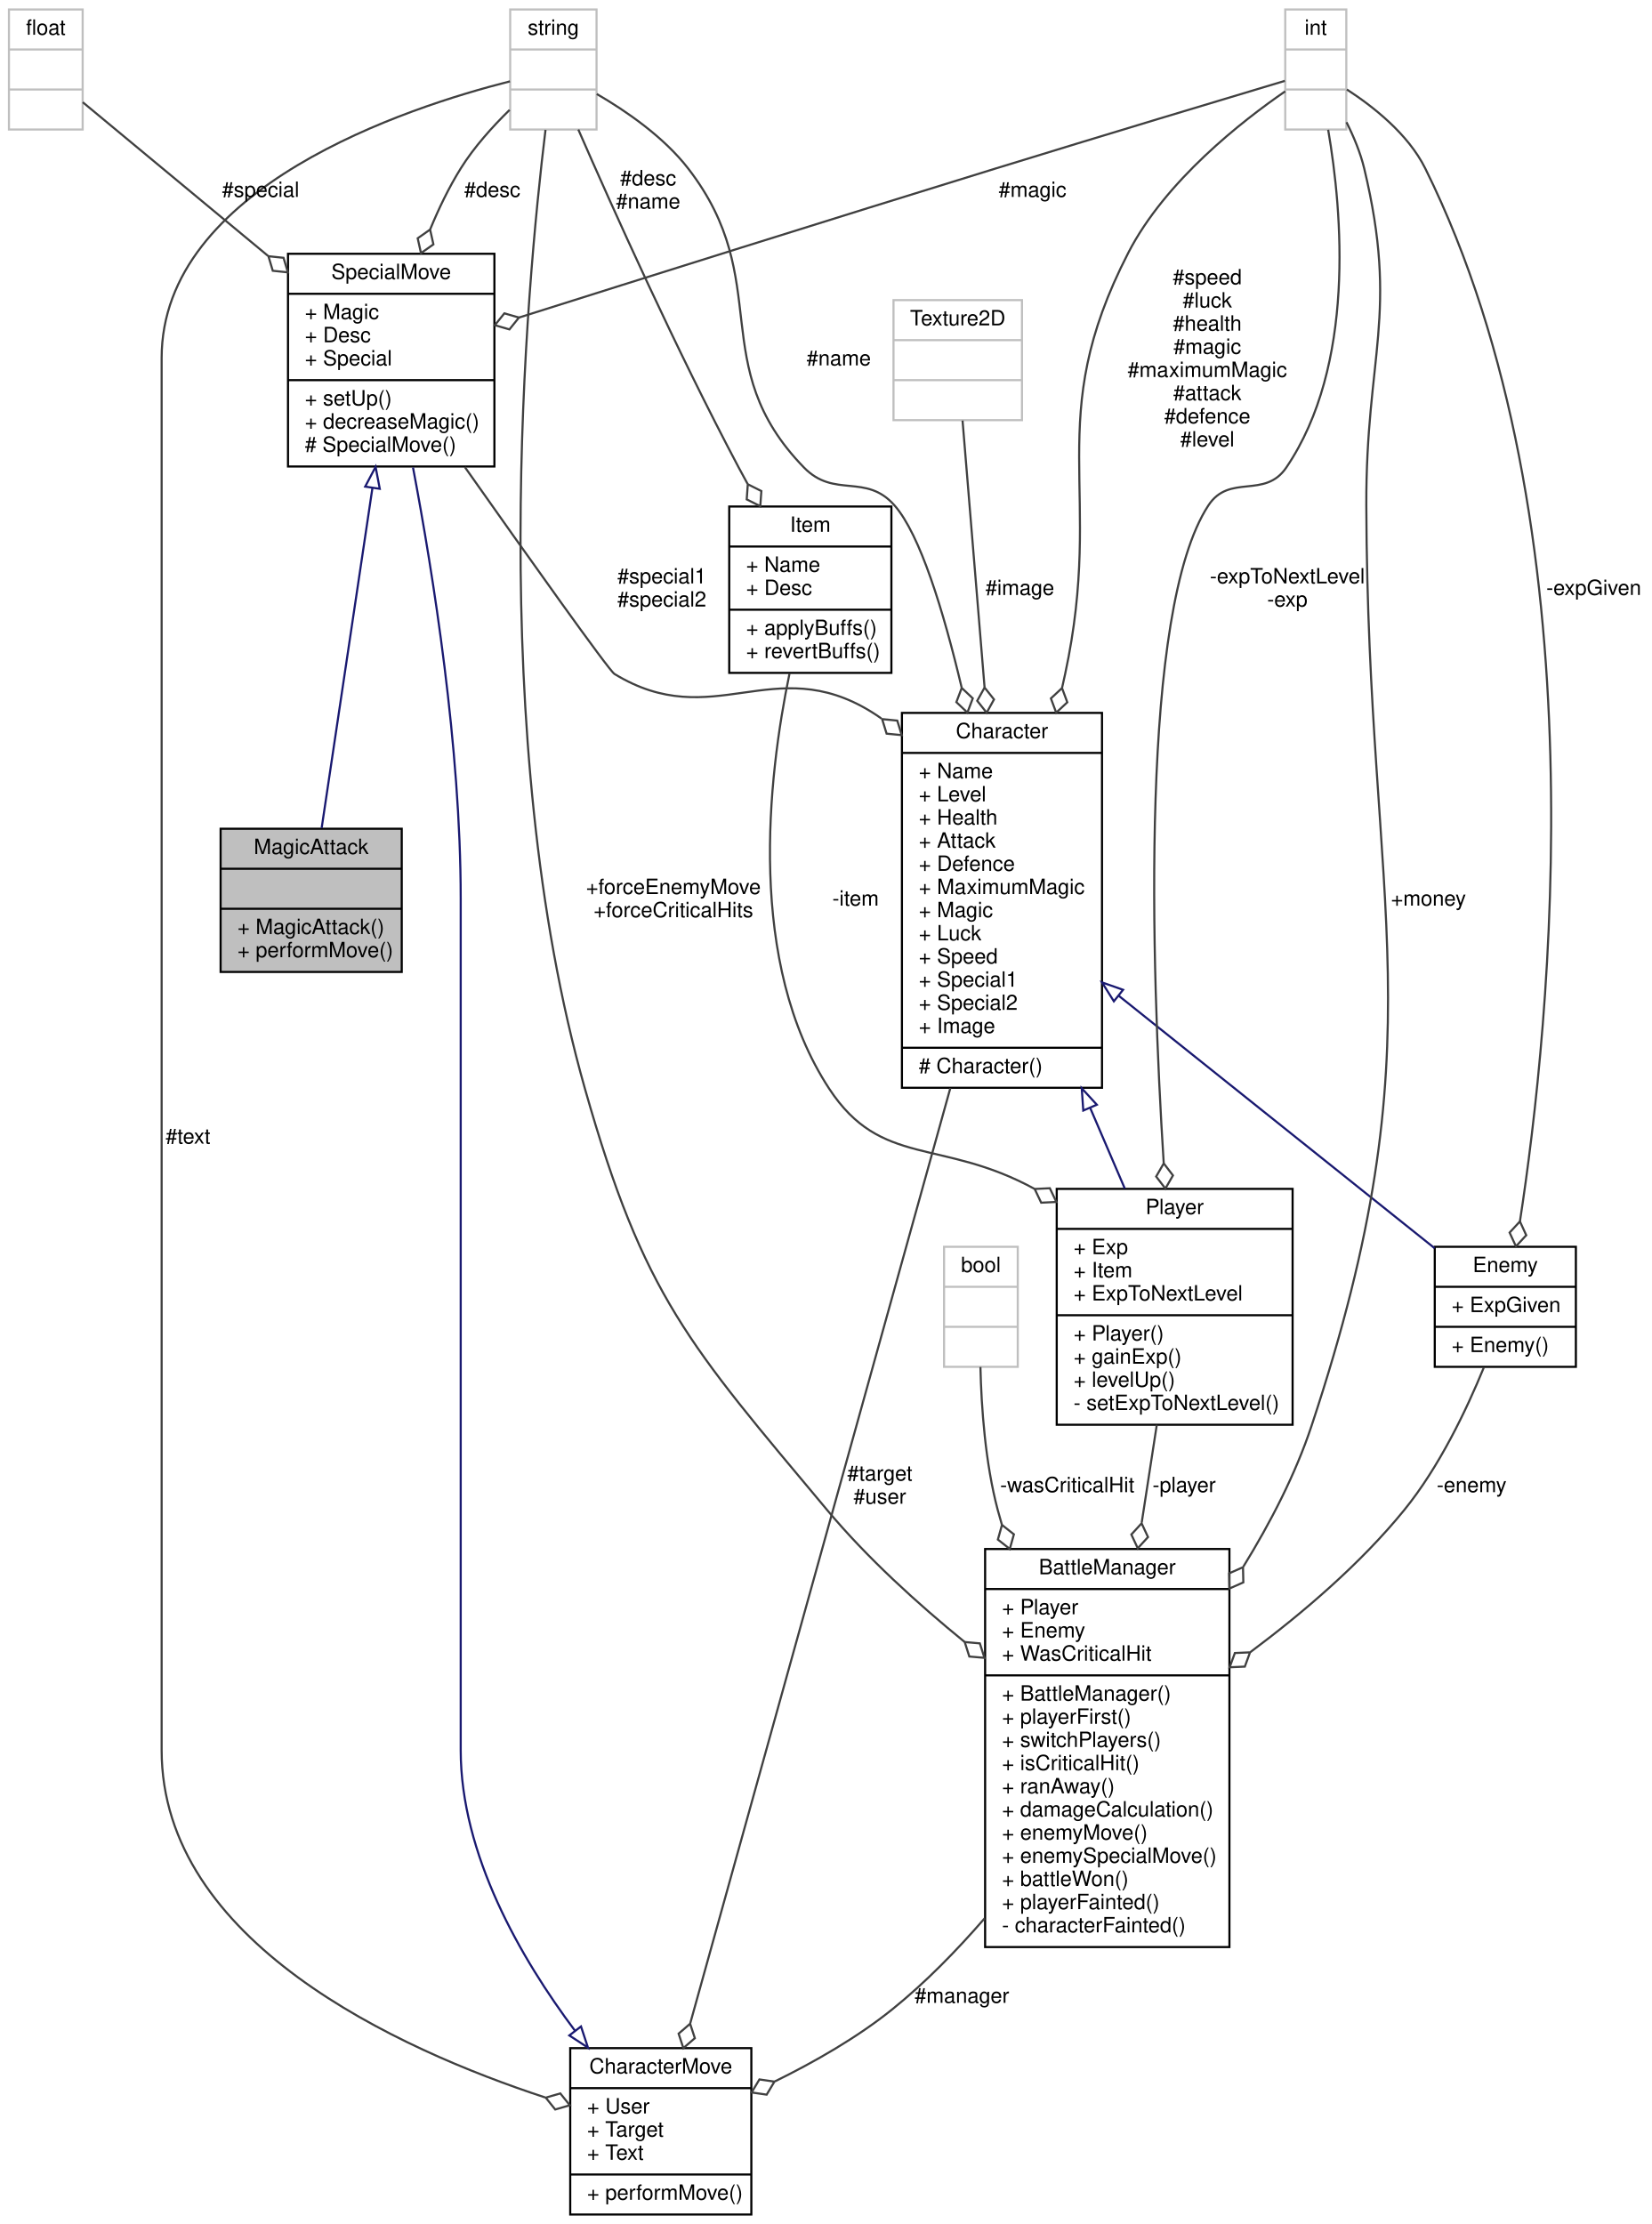
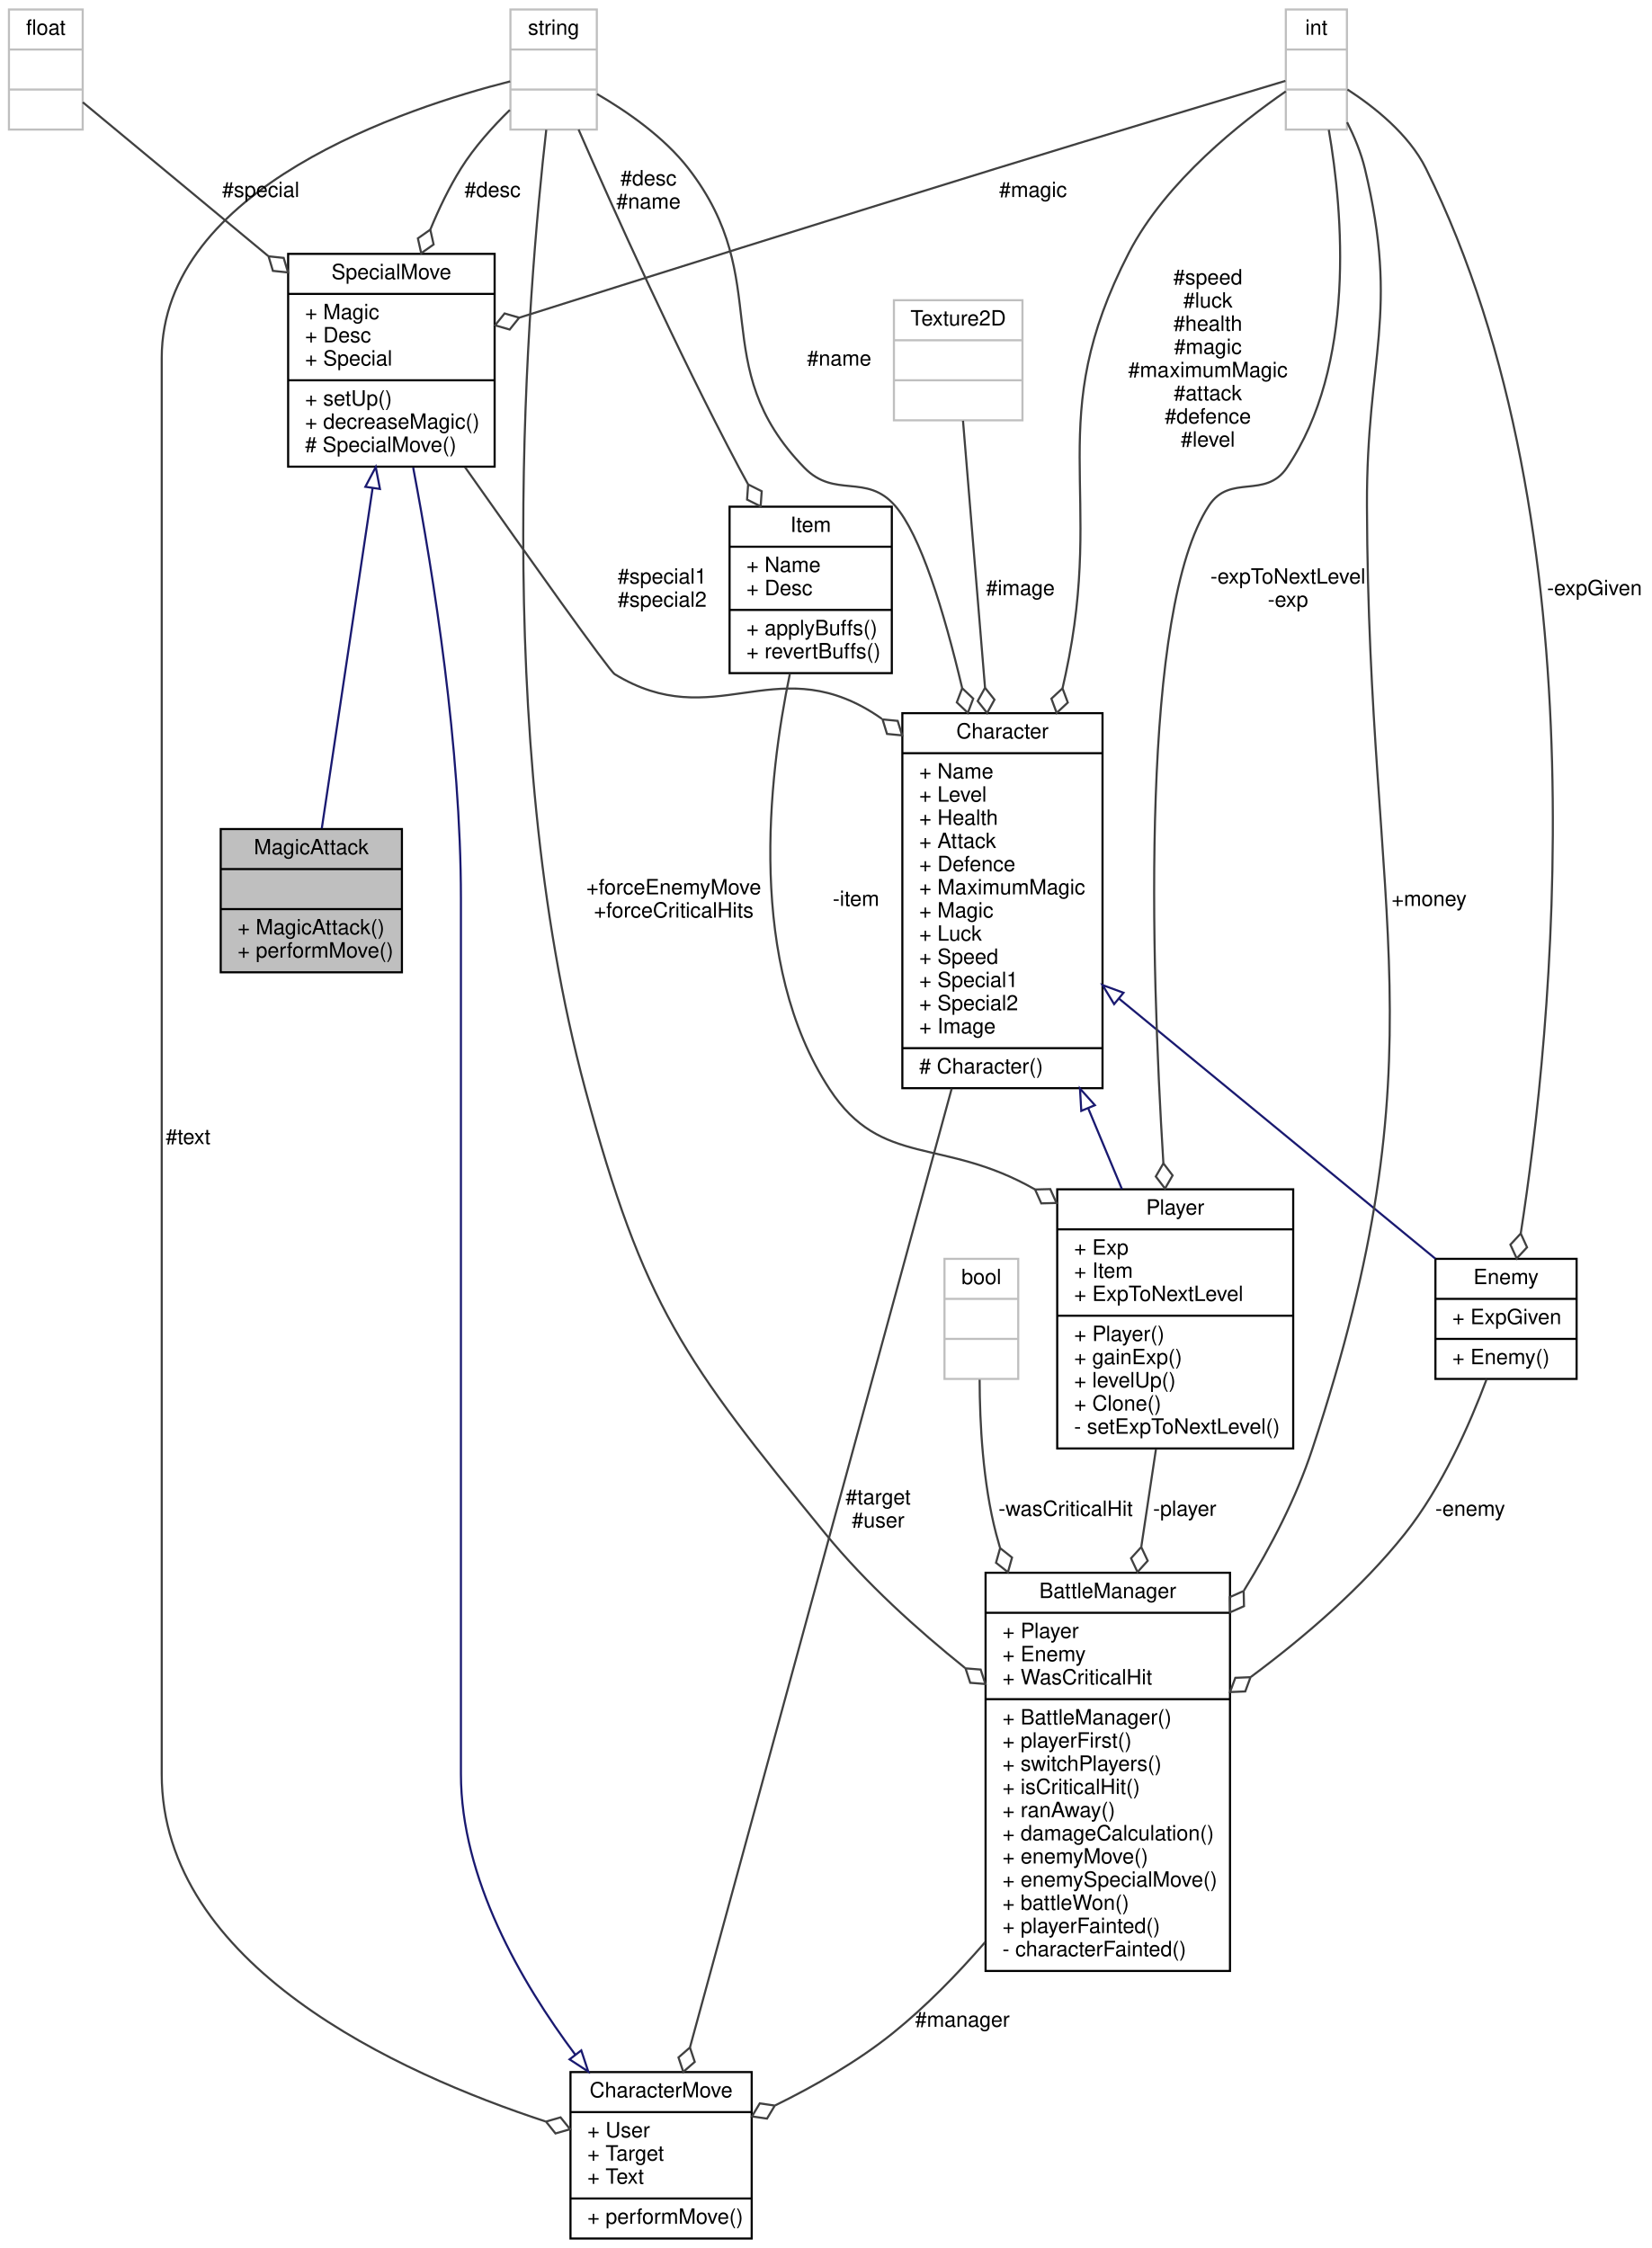
- <svg xmlns="http://www.w3.org/2000/svg" xmlns:xlink="http://www.w3.org/1999/xlink" width="784pt" height="1056pt" viewBox="0.00 0.00 783.50 1056.00">
-   <g id="graph0" class="graph" transform="scale(1 1) rotate(0) translate(4 1052)">
+ <svg xmlns="http://www.w3.org/2000/svg" xmlns:xlink="http://www.w3.org/1999/xlink" width="784pt" height="1067pt" viewBox="0.00 0.00 783.50 1067.00">
+   <g id="graph0" class="graph" transform="scale(1 1) rotate(0) translate(4 1063)">
    <g id="node1" class="node">
-       <polygon fill="#bfbfbf" stroke="black" points="100.5,-590.5 100.5,-658.5 186.5,-658.5 186.5,-590.5 100.5,-590.5" />
-       <text text-anchor="middle" x="143.5" y="-646.5" font-family="Helvetica,sans-Serif" font-size="10.00">MagicAttack</text>
-       <polyline fill="none" stroke="black" points="100.5,-639.5 186.5,-639.5 " />
-       <text text-anchor="middle" x="143.5" y="-627.5" font-family="Helvetica,sans-Serif" font-size="10.00"> </text>
-       <polyline fill="none" stroke="black" points="100.5,-620.5 186.5,-620.5 " />
-       <text text-anchor="start" x="108.5" y="-608.5" font-family="Helvetica,sans-Serif" font-size="10.00">+ MagicAttack()</text>
-       <text text-anchor="start" x="108.5" y="-597.5" font-family="Helvetica,sans-Serif" font-size="10.00">+ performMove()</text>
+       <polygon fill="#bfbfbf" stroke="black" points="100.5,-601.5 100.5,-669.5 186.5,-669.5 186.5,-601.5 100.5,-601.5" />
+       <text text-anchor="middle" x="143.5" y="-657.5" font-family="Helvetica,sans-Serif" font-size="10.00">MagicAttack</text>
+       <polyline fill="none" stroke="black" points="100.5,-650.5 186.5,-650.5 " />
+       <text text-anchor="middle" x="143.5" y="-638.5" font-family="Helvetica,sans-Serif" font-size="10.00"> </text>
+       <polyline fill="none" stroke="black" points="100.5,-631.5 186.5,-631.5 " />
+       <text text-anchor="start" x="108.5" y="-619.5" font-family="Helvetica,sans-Serif" font-size="10.00">+ MagicAttack()</text>
+       <text text-anchor="start" x="108.5" y="-608.5" font-family="Helvetica,sans-Serif" font-size="10.00">+ performMove()</text>
    </g>
    <g id="node2" class="node">
      <g id="a_node2">
        <a xlink:href="class_special_move.html" target="_top" xlink:title="Special move abstract base class that expands upon CharacterMove, adding magic properties ...">
-           <polygon fill="none" stroke="black" points="132.5,-830.5 132.5,-931.5 230.5,-931.5 230.5,-830.5 132.5,-830.5" />
-           <text text-anchor="middle" x="181.5" y="-919.5" font-family="Helvetica,sans-Serif" font-size="10.00">SpecialMove</text>
-           <polyline fill="none" stroke="black" points="132.5,-912.5 230.5,-912.5 " />
-           <text text-anchor="start" x="140.5" y="-900.5" font-family="Helvetica,sans-Serif" font-size="10.00">+ Magic</text>
-           <text text-anchor="start" x="140.5" y="-889.5" font-family="Helvetica,sans-Serif" font-size="10.00">+ Desc</text>
-           <text text-anchor="start" x="140.5" y="-878.5" font-family="Helvetica,sans-Serif" font-size="10.00">+ Special</text>
-           <polyline fill="none" stroke="black" points="132.5,-871.5 230.5,-871.5 " />
-           <text text-anchor="start" x="140.5" y="-859.5" font-family="Helvetica,sans-Serif" font-size="10.00">+ setUp()</text>
-           <text text-anchor="start" x="140.5" y="-848.5" font-family="Helvetica,sans-Serif" font-size="10.00">+ decreaseMagic()</text>
-           <text text-anchor="start" x="140.5" y="-837.5" font-family="Helvetica,sans-Serif" font-size="10.00"># SpecialMove()</text>
+           <polygon fill="none" stroke="black" points="132.5,-841.5 132.5,-942.5 230.5,-942.5 230.5,-841.5 132.5,-841.5" />
+           <text text-anchor="middle" x="181.5" y="-930.5" font-family="Helvetica,sans-Serif" font-size="10.00">SpecialMove</text>
+           <polyline fill="none" stroke="black" points="132.5,-923.5 230.5,-923.5 " />
+           <text text-anchor="start" x="140.5" y="-911.5" font-family="Helvetica,sans-Serif" font-size="10.00">+ Magic</text>
+           <text text-anchor="start" x="140.5" y="-900.5" font-family="Helvetica,sans-Serif" font-size="10.00">+ Desc</text>
+           <text text-anchor="start" x="140.5" y="-889.5" font-family="Helvetica,sans-Serif" font-size="10.00">+ Special</text>
+           <polyline fill="none" stroke="black" points="132.5,-882.5 230.5,-882.5 " />
+           <text text-anchor="start" x="140.5" y="-870.5" font-family="Helvetica,sans-Serif" font-size="10.00">+ setUp()</text>
+           <text text-anchor="start" x="140.5" y="-859.5" font-family="Helvetica,sans-Serif" font-size="10.00">+ decreaseMagic()</text>
+           <text text-anchor="start" x="140.5" y="-848.5" font-family="Helvetica,sans-Serif" font-size="10.00"># SpecialMove()</text>
        </a>
      </g>
    </g>
    <g id="edge1" class="edge">
-       <path fill="none" stroke="midnightblue" d="M172.574,-820.222C165.06,-769.893 154.587,-699.752 148.477,-658.835" />
-       <polygon fill="none" stroke="midnightblue" points="169.145,-820.952 174.083,-830.326 176.068,-819.918 169.145,-820.952" />
+       <path fill="none" stroke="midnightblue" d="M172.574,-831.222C165.06,-780.893 154.587,-710.752 148.477,-669.835" />
+       <polygon fill="none" stroke="midnightblue" points="169.145,-831.952 174.083,-841.326 176.068,-830.918 169.145,-831.952" />
    </g>
    <g id="node5" class="node">
      <g id="a_node5">
        <a xlink:href="class_character.html" target="_top" xlink:title="Base abstract class for Enemy and Player to inherit from. Defines all shared variables, their constructor and their setters and getters ">
-           <polygon fill="none" stroke="black" points="424,-535.5 424,-713.5 519,-713.5 519,-535.5 424,-535.5" />
-           <text text-anchor="middle" x="471.5" y="-701.5" font-family="Helvetica,sans-Serif" font-size="10.00">Character</text>
-           <polyline fill="none" stroke="black" points="424,-694.5 519,-694.5 " />
-           <text text-anchor="start" x="432" y="-682.5" font-family="Helvetica,sans-Serif" font-size="10.00">+ Name</text>
-           <text text-anchor="start" x="432" y="-671.5" font-family="Helvetica,sans-Serif" font-size="10.00">+ Level</text>
-           <text text-anchor="start" x="432" y="-660.5" font-family="Helvetica,sans-Serif" font-size="10.00">+ Health</text>
-           <text text-anchor="start" x="432" y="-649.5" font-family="Helvetica,sans-Serif" font-size="10.00">+ Attack</text>
-           <text text-anchor="start" x="432" y="-638.5" font-family="Helvetica,sans-Serif" font-size="10.00">+ Defence</text>
-           <text text-anchor="start" x="432" y="-627.5" font-family="Helvetica,sans-Serif" font-size="10.00">+ MaximumMagic</text>
-           <text text-anchor="start" x="432" y="-616.5" font-family="Helvetica,sans-Serif" font-size="10.00">+ Magic</text>
-           <text text-anchor="start" x="432" y="-605.5" font-family="Helvetica,sans-Serif" font-size="10.00">+ Luck</text>
-           <text text-anchor="start" x="432" y="-594.5" font-family="Helvetica,sans-Serif" font-size="10.00">+ Speed</text>
-           <text text-anchor="start" x="432" y="-583.5" font-family="Helvetica,sans-Serif" font-size="10.00">+ Special1</text>
-           <text text-anchor="start" x="432" y="-572.5" font-family="Helvetica,sans-Serif" font-size="10.00">+ Special2</text>
-           <text text-anchor="start" x="432" y="-561.5" font-family="Helvetica,sans-Serif" font-size="10.00">+ Image</text>
-           <polyline fill="none" stroke="black" points="424,-554.5 519,-554.5 " />
-           <text text-anchor="start" x="432" y="-542.5" font-family="Helvetica,sans-Serif" font-size="10.00"># Character()</text>
+           <polygon fill="none" stroke="black" points="424,-546.5 424,-724.5 519,-724.5 519,-546.5 424,-546.5" />
+           <text text-anchor="middle" x="471.5" y="-712.5" font-family="Helvetica,sans-Serif" font-size="10.00">Character</text>
+           <polyline fill="none" stroke="black" points="424,-705.5 519,-705.5 " />
+           <text text-anchor="start" x="432" y="-693.5" font-family="Helvetica,sans-Serif" font-size="10.00">+ Name</text>
+           <text text-anchor="start" x="432" y="-682.5" font-family="Helvetica,sans-Serif" font-size="10.00">+ Level</text>
+           <text text-anchor="start" x="432" y="-671.5" font-family="Helvetica,sans-Serif" font-size="10.00">+ Health</text>
+           <text text-anchor="start" x="432" y="-660.5" font-family="Helvetica,sans-Serif" font-size="10.00">+ Attack</text>
+           <text text-anchor="start" x="432" y="-649.5" font-family="Helvetica,sans-Serif" font-size="10.00">+ Defence</text>
+           <text text-anchor="start" x="432" y="-638.5" font-family="Helvetica,sans-Serif" font-size="10.00">+ MaximumMagic</text>
+           <text text-anchor="start" x="432" y="-627.5" font-family="Helvetica,sans-Serif" font-size="10.00">+ Magic</text>
+           <text text-anchor="start" x="432" y="-616.5" font-family="Helvetica,sans-Serif" font-size="10.00">+ Luck</text>
+           <text text-anchor="start" x="432" y="-605.5" font-family="Helvetica,sans-Serif" font-size="10.00">+ Speed</text>
+           <text text-anchor="start" x="432" y="-594.5" font-family="Helvetica,sans-Serif" font-size="10.00">+ Special1</text>
+           <text text-anchor="start" x="432" y="-583.5" font-family="Helvetica,sans-Serif" font-size="10.00">+ Special2</text>
+           <text text-anchor="start" x="432" y="-572.5" font-family="Helvetica,sans-Serif" font-size="10.00">+ Image</text>
+           <polyline fill="none" stroke="black" points="424,-565.5 519,-565.5 " />
+           <text text-anchor="start" x="432" y="-553.5" font-family="Helvetica,sans-Serif" font-size="10.00"># Character()</text>
        </a>
      </g>
    </g>
    <g id="edge7" class="edge">
-       <path fill="none" stroke="#404040" d="M216.47,-830.22C246.331,-787.862 284.878,-733.6 287.5,-732 334.287,-703.451 362.862,-742.792 409.5,-714 411.096,-713.015 412.662,-711.971 414.198,-710.875" />
-       <polygon fill="none" stroke="#404040" points="414.603,-710.545 416.719,-703.652 423.897,-702.954 421.78,-709.847 414.603,-710.545" />
-       <text text-anchor="middle" x="310" y="-775" font-family="Helvetica,sans-Serif" font-size="10.00"> #special1</text>
-       <text text-anchor="middle" x="310" y="-764" font-family="Helvetica,sans-Serif" font-size="10.00">#special2</text>
+       <path fill="none" stroke="#404040" d="M216.47,-841.22C246.331,-798.862 284.878,-744.6 287.5,-743 334.287,-714.451 362.862,-753.792 409.5,-725 411.096,-724.015 412.662,-722.971 414.198,-721.875" />
+       <polygon fill="none" stroke="#404040" points="414.603,-721.545 416.719,-714.652 423.897,-713.954 421.78,-720.847 414.603,-721.545" />
+       <text text-anchor="middle" x="310" y="-786" font-family="Helvetica,sans-Serif" font-size="10.00"> #special1</text>
+       <text text-anchor="middle" x="310" y="-775" font-family="Helvetica,sans-Serif" font-size="10.00">#special2</text>
    </g>
    <g id="node3" class="node">
      <g id="a_node3">
        <a xlink:href="class_character_move.html" target="_top" xlink:title="Astract base class for character moves ">
          <polygon fill="none" stroke="black" points="266.5,-0.5 266.5,-79.5 352.5,-79.5 352.5,-0.5 266.5,-0.5" />
          <text text-anchor="middle" x="309.5" y="-67.5" font-family="Helvetica,sans-Serif" font-size="10.00">CharacterMove</text>
          <polyline fill="none" stroke="black" points="266.5,-60.5 352.5,-60.5 " />
          <text text-anchor="start" x="274.5" y="-48.5" font-family="Helvetica,sans-Serif" font-size="10.00">+ User</text>
          <text text-anchor="start" x="274.5" y="-37.5" font-family="Helvetica,sans-Serif" font-size="10.00">+ Target</text>
          <text text-anchor="start" x="274.5" y="-26.5" font-family="Helvetica,sans-Serif" font-size="10.00">+ Text</text>
          <polyline fill="none" stroke="black" points="266.5,-19.5 352.5,-19.5 " />
          <text text-anchor="start" x="274.5" y="-7.5" font-family="Helvetica,sans-Serif" font-size="10.00">+ performMove()</text>
        </a>
      </g>
    </g>
    <g id="edge2" class="edge">
-       <path fill="none" stroke="midnightblue" d="M268.801,-87.721C243.016,-122.156 214.5,-171.44 214.5,-221 214.5,-625.5 214.5,-625.5 214.5,-625.5 214.5,-697.009 201.529,-778.889 191.851,-830.027" />
+       <path fill="none" stroke="midnightblue" d="M268.801,-87.721C243.016,-122.156 214.5,-171.44 214.5,-221 214.5,-636.5 214.5,-636.5 214.5,-636.5 214.5,-708.009 201.529,-789.889 191.851,-841.027" />
      <polygon fill="none" stroke="midnightblue" points="271.62,-89.796 274.934,-79.733 266.068,-85.533 271.62,-89.796" />
    </g>
    <g id="node4" class="node">
-       <polygon fill="none" stroke="#bfbfbf" points="238,-990.5 238,-1047.5 279,-1047.5 279,-990.5 238,-990.5" />
-       <text text-anchor="middle" x="258.5" y="-1035.5" font-family="Helvetica,sans-Serif" font-size="10.00">string</text>
-       <polyline fill="none" stroke="#bfbfbf" points="238,-1028.5 279,-1028.5 " />
-       <text text-anchor="middle" x="258.5" y="-1016.5" font-family="Helvetica,sans-Serif" font-size="10.00"> </text>
-       <polyline fill="none" stroke="#bfbfbf" points="238,-1009.5 279,-1009.5 " />
-       <text text-anchor="middle" x="258.5" y="-997.5" font-family="Helvetica,sans-Serif" font-size="10.00"> </text>
+       <polygon fill="none" stroke="#bfbfbf" points="238,-1001.5 238,-1058.5 279,-1058.5 279,-1001.5 238,-1001.5" />
+       <text text-anchor="middle" x="258.5" y="-1046.5" font-family="Helvetica,sans-Serif" font-size="10.00">string</text>
+       <polyline fill="none" stroke="#bfbfbf" points="238,-1039.5 279,-1039.5 " />
+       <text text-anchor="middle" x="258.5" y="-1027.5" font-family="Helvetica,sans-Serif" font-size="10.00"> </text>
+       <polyline fill="none" stroke="#bfbfbf" points="238,-1020.5 279,-1020.5 " />
+       <text text-anchor="middle" x="258.5" y="-1008.5" font-family="Helvetica,sans-Serif" font-size="10.00"> </text>
    </g>
    <g id="edge21" class="edge">
-       <path fill="none" stroke="#404040" d="M237.715,-999.81C229.63,-991.899 220.813,-982.129 214.5,-972 208.936,-963.072 204.108,-953.066 199.991,-943.058" />
-       <polygon fill="none" stroke="#404040" points="199.972,-943.009 194.077,-938.855 195.645,-931.816 201.539,-935.97 199.972,-943.009" />
-       <text text-anchor="middle" x="229.5" y="-958.5" font-family="Helvetica,sans-Serif" font-size="10.00"> #desc</text>
+       <path fill="none" stroke="#404040" d="M237.715,-1010.81C229.63,-1002.9 220.813,-993.129 214.5,-983 208.936,-974.072 204.108,-964.066 199.991,-954.058" />
+       <polygon fill="none" stroke="#404040" points="199.972,-954.009 194.077,-949.855 195.645,-942.816 201.539,-946.97 199.972,-954.009" />
+       <text text-anchor="middle" x="229.5" y="-969.5" font-family="Helvetica,sans-Serif" font-size="10.00"> #desc</text>
    </g>
    <g id="edge3" class="edge">
-       <path fill="none" stroke="#404040" d="M237.884,-1013.37C189.457,-1001.14 72.5,-963.206 72.5,-882 72.5,-882 72.5,-882 72.5,-221 72.5,-130.032 184.602,-79.05 254.609,-56.082" />
+       <path fill="none" stroke="#404040" d="M237.884,-1024.37C189.457,-1012.14 72.5,-974.206 72.5,-893 72.5,-893 72.5,-893 72.5,-221 72.5,-130.032 184.602,-79.05 254.609,-56.082" />
      <polygon fill="none" stroke="#404040" points="254.867,-56 259.378,-50.374 266.306,-52.374 261.795,-58 254.867,-56" />
-       <text text-anchor="middle" x="85" y="-509" font-family="Helvetica,sans-Serif" font-size="10.00"> #text</text>
+       <text text-anchor="middle" x="85" y="-520" font-family="Helvetica,sans-Serif" font-size="10.00"> #text</text>
    </g>
    <g id="edge5" class="edge">
-       <path fill="none" stroke="#404040" d="M279.091,-1007.38C292.992,-999.311 310.86,-987.042 322.5,-972 363.919,-918.474 330.291,-878.496 377.5,-830 391.951,-815.154 406.829,-827.567 420.5,-812 432.592,-798.231 443.647,-762.282 452.349,-725.578" />
-       <polygon fill="none" stroke="#404040" points="452.4,-725.356 449.847,-718.612 455.09,-713.661 457.643,-720.405 452.4,-725.356" />
-       <text text-anchor="middle" x="394" y="-878.5" font-family="Helvetica,sans-Serif" font-size="10.00"> #name</text>
+       <path fill="none" stroke="#404040" d="M279.091,-1018.38C292.992,-1010.31 310.86,-998.042 322.5,-983 363.919,-929.474 330.291,-889.496 377.5,-841 391.951,-826.154 406.829,-838.567 420.5,-823 432.592,-809.231 443.647,-773.282 452.349,-736.578" />
+       <polygon fill="none" stroke="#404040" points="452.4,-736.356 449.847,-729.612 455.09,-724.661 457.643,-731.405 452.4,-736.356" />
+       <text text-anchor="middle" x="394" y="-889.5" font-family="Helvetica,sans-Serif" font-size="10.00"> #name</text>
    </g>
    <g id="node8" class="node">
      <g id="a_node8">
        <a xlink:href="class_battle_manager.html" target="_top" xlink:title="Holds current Player and Enemy objects in battle and provides functions for MainBattle and other obje...">
          <polygon fill="none" stroke="black" points="463.5,-127.5 463.5,-316.5 579.5,-316.5 579.5,-127.5 463.5,-127.5" />
          <text text-anchor="middle" x="521.5" y="-304.5" font-family="Helvetica,sans-Serif" font-size="10.00">BattleManager</text>
          <polyline fill="none" stroke="black" points="463.5,-297.5 579.5,-297.5 " />
          <text text-anchor="start" x="471.5" y="-285.5" font-family="Helvetica,sans-Serif" font-size="10.00">+ Player</text>
          <text text-anchor="start" x="471.5" y="-274.5" font-family="Helvetica,sans-Serif" font-size="10.00">+ Enemy</text>
          <text text-anchor="start" x="471.5" y="-263.5" font-family="Helvetica,sans-Serif" font-size="10.00">+ WasCriticalHit</text>
          <polyline fill="none" stroke="black" points="463.5,-256.5 579.5,-256.5 " />
          <text text-anchor="start" x="471.5" y="-244.5" font-family="Helvetica,sans-Serif" font-size="10.00">+ BattleManager()</text>
          <text text-anchor="start" x="471.5" y="-233.5" font-family="Helvetica,sans-Serif" font-size="10.00">+ playerFirst()</text>
          <text text-anchor="start" x="471.5" y="-222.5" font-family="Helvetica,sans-Serif" font-size="10.00">+ switchPlayers()</text>
          <text text-anchor="start" x="471.5" y="-211.5" font-family="Helvetica,sans-Serif" font-size="10.00">+ isCriticalHit()</text>
          <text text-anchor="start" x="471.5" y="-200.5" font-family="Helvetica,sans-Serif" font-size="10.00">+ ranAway()</text>
          <text text-anchor="start" x="471.5" y="-189.5" font-family="Helvetica,sans-Serif" font-size="10.00">+ damageCalculation()</text>
          <text text-anchor="start" x="471.5" y="-178.5" font-family="Helvetica,sans-Serif" font-size="10.00">+ enemyMove()</text>
          <text text-anchor="start" x="471.5" y="-167.5" font-family="Helvetica,sans-Serif" font-size="10.00">+ enemySpecialMove()</text>
          <text text-anchor="start" x="471.5" y="-156.5" font-family="Helvetica,sans-Serif" font-size="10.00">+ battleWon()</text>
          <text text-anchor="start" x="471.5" y="-145.5" font-family="Helvetica,sans-Serif" font-size="10.00">+ playerFainted()</text>
          <text text-anchor="start" x="471.5" y="-134.5" font-family="Helvetica,sans-Serif" font-size="10.00">- characterFainted()</text>
        </a>
      </g>
    </g>
    <g id="edge10" class="edge">
-       <path fill="none" stroke="#404040" d="M254.762,-990.322C245.595,-915.267 226.045,-702.27 273.5,-535 301.485,-436.357 322.73,-413.663 388.5,-335 407.476,-312.305 431.414,-290.572 453.734,-272.391" />
-       <polygon fill="none" stroke="#404040" points="453.815,-272.326 455.998,-265.453 463.181,-264.825 460.999,-271.698 453.815,-272.326" />
-       <text text-anchor="middle" x="315.5" y="-627.5" font-family="Helvetica,sans-Serif" font-size="10.00"> +forceEnemyMove</text>
-       <text text-anchor="middle" x="315.5" y="-616.5" font-family="Helvetica,sans-Serif" font-size="10.00">+forceCriticalHits</text>
+       <path fill="none" stroke="#404040" d="M255.003,-1001.39C246.44,-926.5 228.264,-713.884 273.5,-546 301.232,-443.081 320.066,-417.547 387.5,-335 406.55,-311.681 430.986,-289.599 453.762,-271.303" />
+       <polygon fill="none" stroke="#404040" points="453.979,-271.133 456.213,-264.276 463.402,-263.702 461.167,-270.558 453.979,-271.133" />
+       <text text-anchor="middle" x="315.5" y="-638.5" font-family="Helvetica,sans-Serif" font-size="10.00"> +forceEnemyMove</text>
+       <text text-anchor="middle" x="315.5" y="-627.5" font-family="Helvetica,sans-Serif" font-size="10.00">+forceCriticalHits</text>
    </g>
    <g id="node12" class="node">
      <g id="a_node12">
        <a xlink:href="class_item.html" target="_top" xlink:title="Abstract class for items that can be equipped to a player, increasing some of their stats ...">
-           <polygon fill="none" stroke="black" points="342,-732.5 342,-811.5 419,-811.5 419,-732.5 342,-732.5" />
-           <text text-anchor="middle" x="380.5" y="-799.5" font-family="Helvetica,sans-Serif" font-size="10.00">Item</text>
-           <polyline fill="none" stroke="black" points="342,-792.5 419,-792.5 " />
-           <text text-anchor="start" x="350" y="-780.5" font-family="Helvetica,sans-Serif" font-size="10.00">+ Name</text>
-           <text text-anchor="start" x="350" y="-769.5" font-family="Helvetica,sans-Serif" font-size="10.00">+ Desc</text>
-           <polyline fill="none" stroke="black" points="342,-762.5 419,-762.5 " />
-           <text text-anchor="start" x="350" y="-750.5" font-family="Helvetica,sans-Serif" font-size="10.00">+ applyBuffs()</text>
-           <text text-anchor="start" x="350" y="-739.5" font-family="Helvetica,sans-Serif" font-size="10.00">+ revertBuffs()</text>
+           <polygon fill="none" stroke="black" points="342,-743.5 342,-822.5 419,-822.5 419,-743.5 342,-743.5" />
+           <text text-anchor="middle" x="380.5" y="-810.5" font-family="Helvetica,sans-Serif" font-size="10.00">Item</text>
+           <polyline fill="none" stroke="black" points="342,-803.5 419,-803.5 " />
+           <text text-anchor="start" x="350" y="-791.5" font-family="Helvetica,sans-Serif" font-size="10.00">+ Name</text>
+           <text text-anchor="start" x="350" y="-780.5" font-family="Helvetica,sans-Serif" font-size="10.00">+ Desc</text>
+           <polyline fill="none" stroke="black" points="342,-773.5 419,-773.5 " />
+           <text text-anchor="start" x="350" y="-761.5" font-family="Helvetica,sans-Serif" font-size="10.00">+ applyBuffs()</text>
+           <text text-anchor="start" x="350" y="-750.5" font-family="Helvetica,sans-Serif" font-size="10.00">+ revertBuffs()</text>
        </a>
      </g>
    </g>
    <g id="edge19" class="edge">
-       <path fill="none" stroke="#404040" d="M270.339,-990.495C286.5,-953.492 316.857,-885.869 346.5,-830 347.844,-827.466 349.249,-824.887 350.688,-822.294" />
-       <polygon fill="none" stroke="#404040" points="350.813,-822.075 350.303,-814.882 356.746,-811.644 357.256,-818.837 350.813,-822.075" />
-       <text text-anchor="middle" x="303.5" y="-964" font-family="Helvetica,sans-Serif" font-size="10.00"> #desc</text>
-       <text text-anchor="middle" x="303.5" y="-953" font-family="Helvetica,sans-Serif" font-size="10.00">#name</text>
+       <path fill="none" stroke="#404040" d="M270.339,-1001.5C286.5,-964.492 316.857,-896.869 346.5,-841 347.844,-838.466 349.249,-835.887 350.688,-833.294" />
+       <polygon fill="none" stroke="#404040" points="350.813,-833.075 350.303,-825.882 356.746,-822.644 357.256,-829.837 350.813,-833.075" />
+       <text text-anchor="middle" x="303.5" y="-975" font-family="Helvetica,sans-Serif" font-size="10.00"> #desc</text>
+       <text text-anchor="middle" x="303.5" y="-964" font-family="Helvetica,sans-Serif" font-size="10.00">#name</text>
    </g>
    <g id="edge4" class="edge">
-       <path fill="none" stroke="#404040" d="M446.984,-535.347C412.552,-411.543 351.007,-190.244 323.478,-91.26" />
-       <polygon fill="none" stroke="#404040" points="323.431,-91.09 317.969,-86.381 320.215,-79.529 325.677,-84.237 323.431,-91.09" />
-       <text text-anchor="middle" x="413.5" y="-349" font-family="Helvetica,sans-Serif" font-size="10.00"> #target</text>
-       <text text-anchor="middle" x="413.5" y="-338" font-family="Helvetica,sans-Serif" font-size="10.00">#user</text>
+       <path fill="none" stroke="#404040" d="M447.416,-546.306C443.114,-530.553 438.674,-514.291 434.5,-499 394.053,-350.84 346.262,-175.714 323.246,-91.374" />
+       <polygon fill="none" stroke="#404040" points="323.193,-91.18 317.755,-86.445 320.034,-79.603 325.473,-84.338 323.193,-91.18" />
+       <text text-anchor="middle" x="412.5" y="-349" font-family="Helvetica,sans-Serif" font-size="10.00"> #target</text>
+       <text text-anchor="middle" x="412.5" y="-338" font-family="Helvetica,sans-Serif" font-size="10.00">#user</text>
    </g>
    <g id="node9" class="node">
      <g id="a_node9">
        <a xlink:href="class_enemy.html" target="_top" xlink:title="Defines an AI controller enemy to fight in battle scenes">
-           <polygon fill="none" stroke="black" points="677,-403 677,-460 744,-460 744,-403 677,-403" />
-           <text text-anchor="middle" x="710.5" y="-448" font-family="Helvetica,sans-Serif" font-size="10.00">Enemy</text>
-           <polyline fill="none" stroke="black" points="677,-441 744,-441 " />
-           <text text-anchor="start" x="685" y="-429" font-family="Helvetica,sans-Serif" font-size="10.00">+ ExpGiven</text>
-           <polyline fill="none" stroke="black" points="677,-422 744,-422 " />
-           <text text-anchor="start" x="685" y="-410" font-family="Helvetica,sans-Serif" font-size="10.00">+ Enemy()</text>
+           <polygon fill="none" stroke="black" points="677,-408.5 677,-465.5 744,-465.5 744,-408.5 677,-408.5" />
+           <text text-anchor="middle" x="710.5" y="-453.5" font-family="Helvetica,sans-Serif" font-size="10.00">Enemy</text>
+           <polyline fill="none" stroke="black" points="677,-446.5 744,-446.5 " />
+           <text text-anchor="start" x="685" y="-434.5" font-family="Helvetica,sans-Serif" font-size="10.00">+ ExpGiven</text>
+           <polyline fill="none" stroke="black" points="677,-427.5 744,-427.5 " />
+           <text text-anchor="start" x="685" y="-415.5" font-family="Helvetica,sans-Serif" font-size="10.00">+ Enemy()</text>
        </a>
      </g>
    </g>
    <g id="edge12" class="edge">
-       <path fill="none" stroke="midnightblue" d="M526.866,-579.253C573.276,-542.165 638.023,-490.421 676.944,-459.317" />
-       <polygon fill="none" stroke="midnightblue" points="524.631,-576.559 519.004,-585.536 529.001,-582.027 524.631,-576.559" />
+       <path fill="none" stroke="midnightblue" d="M526.866,-588.979C573.276,-550.823 638.023,-497.589 676.944,-465.589" />
+       <polygon fill="none" stroke="midnightblue" points="524.506,-586.389 519.004,-595.443 528.952,-591.796 524.506,-586.389" />
    </g>
    <g id="node11" class="node">
      <g id="a_node11">
        <a xlink:href="class_player.html" target="_top" xlink:title="Defines a playable character for use in battle scenes">
-           <polygon fill="none" stroke="black" points="497.5,-375.5 497.5,-487.5 609.5,-487.5 609.5,-375.5 497.5,-375.5" />
-           <text text-anchor="middle" x="553.5" y="-475.5" font-family="Helvetica,sans-Serif" font-size="10.00">Player</text>
-           <polyline fill="none" stroke="black" points="497.5,-468.5 609.5,-468.5 " />
-           <text text-anchor="start" x="505.5" y="-456.5" font-family="Helvetica,sans-Serif" font-size="10.00">+ Exp</text>
-           <text text-anchor="start" x="505.5" y="-445.5" font-family="Helvetica,sans-Serif" font-size="10.00">+ Item</text>
-           <text text-anchor="start" x="505.5" y="-434.5" font-family="Helvetica,sans-Serif" font-size="10.00">+ ExpToNextLevel</text>
-           <polyline fill="none" stroke="black" points="497.5,-427.5 609.5,-427.5 " />
-           <text text-anchor="start" x="505.5" y="-415.5" font-family="Helvetica,sans-Serif" font-size="10.00">+ Player()</text>
-           <text text-anchor="start" x="505.5" y="-404.5" font-family="Helvetica,sans-Serif" font-size="10.00">+ gainExp()</text>
-           <text text-anchor="start" x="505.5" y="-393.5" font-family="Helvetica,sans-Serif" font-size="10.00">+ levelUp()</text>
+           <polygon fill="none" stroke="black" points="497.5,-375.5 497.5,-498.5 609.5,-498.5 609.5,-375.5 497.5,-375.5" />
+           <text text-anchor="middle" x="553.5" y="-486.5" font-family="Helvetica,sans-Serif" font-size="10.00">Player</text>
+           <polyline fill="none" stroke="black" points="497.5,-479.5 609.5,-479.5 " />
+           <text text-anchor="start" x="505.5" y="-467.5" font-family="Helvetica,sans-Serif" font-size="10.00">+ Exp</text>
+           <text text-anchor="start" x="505.5" y="-456.5" font-family="Helvetica,sans-Serif" font-size="10.00">+ Item</text>
+           <text text-anchor="start" x="505.5" y="-445.5" font-family="Helvetica,sans-Serif" font-size="10.00">+ ExpToNextLevel</text>
+           <polyline fill="none" stroke="black" points="497.5,-438.5 609.5,-438.5 " />
+           <text text-anchor="start" x="505.5" y="-426.5" font-family="Helvetica,sans-Serif" font-size="10.00">+ Player()</text>
+           <text text-anchor="start" x="505.5" y="-415.5" font-family="Helvetica,sans-Serif" font-size="10.00">+ gainExp()</text>
+           <text text-anchor="start" x="505.5" y="-404.5" font-family="Helvetica,sans-Serif" font-size="10.00">+ levelUp()</text>
+           <text text-anchor="start" x="505.5" y="-393.5" font-family="Helvetica,sans-Serif" font-size="10.00">+ Clone()</text>
          <text text-anchor="start" x="505.5" y="-382.5" font-family="Helvetica,sans-Serif" font-size="10.00">- setExpToNextLevel()</text>
        </a>
      </g>
    </g>
    <g id="edge17" class="edge">
-       <path fill="none" stroke="midnightblue" d="M513.469,-525.743C519.088,-512.656 524.682,-499.625 529.829,-487.635" />
-       <polygon fill="none" stroke="midnightblue" points="510.109,-524.698 509.38,-535.268 516.541,-527.46 510.109,-524.698" />
+       <path fill="none" stroke="midnightblue" d="M512.256,-536.835C517.695,-523.802 523.139,-510.756 528.206,-498.613" />
+       <polygon fill="none" stroke="midnightblue" points="508.924,-535.732 508.302,-546.309 515.384,-538.428 508.924,-535.732" />
    </g>
    <g id="node6" class="node">
-       <polygon fill="none" stroke="#bfbfbf" points="606,-990.5 606,-1047.5 635,-1047.5 635,-990.5 606,-990.5" />
-       <text text-anchor="middle" x="620.5" y="-1035.5" font-family="Helvetica,sans-Serif" font-size="10.00">int</text>
-       <polyline fill="none" stroke="#bfbfbf" points="606,-1028.5 635,-1028.5 " />
-       <text text-anchor="middle" x="620.5" y="-1016.5" font-family="Helvetica,sans-Serif" font-size="10.00"> </text>
-       <polyline fill="none" stroke="#bfbfbf" points="606,-1009.5 635,-1009.5 " />
-       <text text-anchor="middle" x="620.5" y="-997.5" font-family="Helvetica,sans-Serif" font-size="10.00"> </text>
+       <polygon fill="none" stroke="#bfbfbf" points="606,-1001.5 606,-1058.5 635,-1058.5 635,-1001.5 606,-1001.5" />
+       <text text-anchor="middle" x="620.5" y="-1046.5" font-family="Helvetica,sans-Serif" font-size="10.00">int</text>
+       <polyline fill="none" stroke="#bfbfbf" points="606,-1039.5 635,-1039.5 " />
+       <text text-anchor="middle" x="620.5" y="-1027.5" font-family="Helvetica,sans-Serif" font-size="10.00"> </text>
+       <polyline fill="none" stroke="#bfbfbf" points="606,-1020.5 635,-1020.5 " />
+       <text text-anchor="middle" x="620.5" y="-1008.5" font-family="Helvetica,sans-Serif" font-size="10.00"> </text>
    </g>
    <g id="edge23" class="edge">
-       <path fill="none" stroke="#404040" d="M605.812,-1013.61C578.668,-1005.48 518.826,-987.505 468.5,-972 390.298,-947.906 300.297,-919.586 242.244,-901.242" />
-       <polygon fill="none" stroke="#404040" points="242.156,-901.215 235.23,-903.22 230.714,-897.598 237.641,-895.592 242.156,-901.215" />
-       <text text-anchor="middle" x="486" y="-958.5" font-family="Helvetica,sans-Serif" font-size="10.00"> #magic</text>
+       <path fill="none" stroke="#404040" d="M605.812,-1024.61C578.668,-1016.48 518.826,-998.505 468.5,-983 390.298,-958.906 300.297,-930.586 242.244,-912.242" />
+       <polygon fill="none" stroke="#404040" points="242.156,-912.215 235.23,-914.22 230.714,-908.598 237.641,-906.592 242.156,-912.215" />
+       <text text-anchor="middle" x="486" y="-969.5" font-family="Helvetica,sans-Serif" font-size="10.00"> #magic</text>
    </g>
    <g id="edge6" class="edge">
-       <path fill="none" stroke="#404040" d="M605.969,-1008.62C585.609,-994.614 549.114,-966.19 531.5,-932 490.336,-852.097 520.389,-819.876 501.5,-732 501.036,-729.84 500.553,-727.66 500.053,-725.464" />
-       <polygon fill="none" stroke="#404040" points="500.014,-725.296 494.737,-720.382 497.244,-713.62 502.521,-718.535 500.014,-725.296" />
-       <text text-anchor="middle" x="569" y="-917" font-family="Helvetica,sans-Serif" font-size="10.00"> #speed</text>
-       <text text-anchor="middle" x="569" y="-906" font-family="Helvetica,sans-Serif" font-size="10.00">#luck</text>
-       <text text-anchor="middle" x="569" y="-895" font-family="Helvetica,sans-Serif" font-size="10.00">#health</text>
-       <text text-anchor="middle" x="569" y="-884" font-family="Helvetica,sans-Serif" font-size="10.00">#magic</text>
-       <text text-anchor="middle" x="569" y="-873" font-family="Helvetica,sans-Serif" font-size="10.00">#maximumMagic</text>
-       <text text-anchor="middle" x="569" y="-862" font-family="Helvetica,sans-Serif" font-size="10.00">#attack</text>
-       <text text-anchor="middle" x="569" y="-851" font-family="Helvetica,sans-Serif" font-size="10.00">#defence</text>
-       <text text-anchor="middle" x="569" y="-840" font-family="Helvetica,sans-Serif" font-size="10.00">#level</text>
+       <path fill="none" stroke="#404040" d="M605.969,-1019.62C585.609,-1005.61 549.114,-977.19 531.5,-943 490.336,-863.097 520.389,-830.876 501.5,-743 501.036,-740.84 500.553,-738.66 500.053,-736.464" />
+       <polygon fill="none" stroke="#404040" points="500.014,-736.296 494.737,-731.382 497.244,-724.62 502.521,-729.535 500.014,-736.296" />
+       <text text-anchor="middle" x="569" y="-928" font-family="Helvetica,sans-Serif" font-size="10.00"> #speed</text>
+       <text text-anchor="middle" x="569" y="-917" font-family="Helvetica,sans-Serif" font-size="10.00">#luck</text>
+       <text text-anchor="middle" x="569" y="-906" font-family="Helvetica,sans-Serif" font-size="10.00">#health</text>
+       <text text-anchor="middle" x="569" y="-895" font-family="Helvetica,sans-Serif" font-size="10.00">#magic</text>
+       <text text-anchor="middle" x="569" y="-884" font-family="Helvetica,sans-Serif" font-size="10.00">#maximumMagic</text>
+       <text text-anchor="middle" x="569" y="-873" font-family="Helvetica,sans-Serif" font-size="10.00">#attack</text>
+       <text text-anchor="middle" x="569" y="-862" font-family="Helvetica,sans-Serif" font-size="10.00">#defence</text>
+       <text text-anchor="middle" x="569" y="-851" font-family="Helvetica,sans-Serif" font-size="10.00">#level</text>
    </g>
    <g id="edge14" class="edge">
-       <path fill="none" stroke="#404040" d="M635.092,-993.965C638.53,-987.109 641.712,-979.468 643.5,-972 660.055,-902.841 644.278,-883.112 644.5,-812 645.108,-617.435 679.769,-559.667 618.5,-375 610.868,-351.997 598.981,-329.006 586.11,-308.122" />
-       <polygon fill="none" stroke="#404040" points="585.945,-307.862 579.353,-304.938 579.518,-297.729 586.109,-300.653 585.945,-307.862" />
-       <text text-anchor="middle" x="674" y="-622" font-family="Helvetica,sans-Serif" font-size="10.00"> +money</text>
+       <path fill="none" stroke="#404040" d="M635.092,-1004.97C638.53,-998.109 641.712,-990.468 643.5,-983 660.055,-913.841 644.278,-894.112 644.5,-823 645.123,-623.555 681.101,-564.367 618.5,-375 610.893,-351.989 599.016,-328.994 586.146,-308.11" />
+       <polygon fill="none" stroke="#404040" points="585.981,-307.85 579.39,-304.926 579.554,-297.716 586.146,-300.641 585.981,-307.85" />
+       <text text-anchor="middle" x="674" y="-633" font-family="Helvetica,sans-Serif" font-size="10.00"> +money</text>
    </g>
    <g id="edge13" class="edge">
-       <path fill="none" stroke="#404040" d="M635.246,-1009.52C647.559,-1001.55 664.366,-988.416 672.5,-972 756.594,-802.279 731.752,-565.04 717.439,-472.078" />
-       <polygon fill="none" stroke="#404040" points="717.434,-472.044 712.539,-466.749 715.544,-460.194 720.439,-465.489 717.434,-472.044" />
-       <text text-anchor="middle" x="752.5" y="-769.5" font-family="Helvetica,sans-Serif" font-size="10.00"> -expGiven</text>
+       <path fill="none" stroke="#404040" d="M635.246,-1020.52C647.559,-1012.55 664.366,-999.416 672.5,-983 757.548,-811.354 732.054,-571.327 717.503,-477.649" />
+       <polygon fill="none" stroke="#404040" points="717.483,-477.528 712.581,-472.239 715.577,-465.68 720.479,-470.968 717.483,-477.528" />
+       <text text-anchor="middle" x="752.5" y="-780.5" font-family="Helvetica,sans-Serif" font-size="10.00"> -expGiven</text>
    </g>
    <g id="edge20" class="edge">
-       <path fill="none" stroke="#404040" d="M626.39,-990.364C633.133,-951.078 639.395,-878.479 606.5,-830 596.232,-814.868 579.523,-827.296 569.5,-812 536.952,-762.33 542.282,-594.71 548.303,-499.69" />
-       <polygon fill="none" stroke="#404040" points="548.309,-499.603 544.711,-493.354 549.096,-487.629 552.693,-493.879 548.309,-499.603" />
-       <text text-anchor="middle" x="607" y="-775" font-family="Helvetica,sans-Serif" font-size="10.00"> -expToNextLevel</text>
-       <text text-anchor="middle" x="607" y="-764" font-family="Helvetica,sans-Serif" font-size="10.00">-exp</text>
+       <path fill="none" stroke="#404040" d="M626.39,-1001.36C633.133,-962.078 639.395,-889.479 606.5,-841 596.232,-825.868 579.518,-838.299 569.5,-823 537.034,-773.422 541.842,-608.063 547.882,-510.929" />
+       <polygon fill="none" stroke="#404040" points="547.888,-510.829 544.283,-504.584 548.661,-498.854 552.266,-505.099 547.888,-510.829" />
+       <text text-anchor="middle" x="607" y="-786" font-family="Helvetica,sans-Serif" font-size="10.00"> -expToNextLevel</text>
+       <text text-anchor="middle" x="607" y="-775" font-family="Helvetica,sans-Serif" font-size="10.00">-exp</text>
    </g>
    <g id="node7" class="node">
-       <polygon fill="none" stroke="#bfbfbf" points="420,-852.5 420,-909.5 481,-909.5 481,-852.5 420,-852.5" />
-       <text text-anchor="middle" x="450.5" y="-897.5" font-family="Helvetica,sans-Serif" font-size="10.00">Texture2D</text>
-       <polyline fill="none" stroke="#bfbfbf" points="420,-890.5 481,-890.5 " />
-       <text text-anchor="middle" x="450.5" y="-878.5" font-family="Helvetica,sans-Serif" font-size="10.00"> </text>
-       <polyline fill="none" stroke="#bfbfbf" points="420,-871.5 481,-871.5 " />
-       <text text-anchor="middle" x="450.5" y="-859.5" font-family="Helvetica,sans-Serif" font-size="10.00"> </text>
+       <polygon fill="none" stroke="#bfbfbf" points="420,-863.5 420,-920.5 481,-920.5 481,-863.5 420,-863.5" />
+       <text text-anchor="middle" x="450.5" y="-908.5" font-family="Helvetica,sans-Serif" font-size="10.00">Texture2D</text>
+       <polyline fill="none" stroke="#bfbfbf" points="420,-901.5 481,-901.5 " />
+       <text text-anchor="middle" x="450.5" y="-889.5" font-family="Helvetica,sans-Serif" font-size="10.00"> </text>
+       <polyline fill="none" stroke="#bfbfbf" points="420,-882.5 481,-882.5 " />
+       <text text-anchor="middle" x="450.5" y="-870.5" font-family="Helvetica,sans-Serif" font-size="10.00"> </text>
    </g>
    <g id="edge8" class="edge">
-       <path fill="none" stroke="#404040" d="M452.787,-852.28C455.295,-821.886 459.465,-771.353 463.233,-725.693" />
-       <polygon fill="none" stroke="#404040" points="463.245,-725.546 459.752,-719.238 464.232,-713.587 467.725,-719.896 463.245,-725.546" />
-       <text text-anchor="middle" x="480" y="-769.5" font-family="Helvetica,sans-Serif" font-size="10.00"> #image</text>
+       <path fill="none" stroke="#404040" d="M452.787,-863.28C455.295,-832.886 459.465,-782.353 463.233,-736.693" />
+       <polygon fill="none" stroke="#404040" points="463.245,-736.546 459.752,-730.238 464.232,-724.587 467.725,-730.896 463.245,-736.546" />
+       <text text-anchor="middle" x="480" y="-780.5" font-family="Helvetica,sans-Serif" font-size="10.00"> #image</text>
    </g>
    <g id="edge9" class="edge">
      <path fill="none" stroke="#404040" d="M463.27,-141.139C449.925,-125.745 435.053,-110.533 419.5,-98 402.778,-84.525 382.368,-72.891 363.689,-63.711" />
      <polygon fill="none" stroke="#404040" points="363.471,-63.608 356.335,-64.645 352.633,-58.456 359.769,-57.419 363.471,-63.608" />
      <text text-anchor="middle" x="452.5" y="-101" font-family="Helvetica,sans-Serif" font-size="10.00"> #manager</text>
    </g>
    <g id="edge11" class="edge">
-       <path fill="none" stroke="#404040" d="M700.311,-402.716C692.073,-382.592 679.123,-355.445 662.5,-335 641.869,-309.624 614.554,-286.285 589.462,-267.555" />
-       <polygon fill="none" stroke="#404040" points="589.294,-267.432 582.089,-267.117 579.609,-260.346 586.813,-260.661 589.294,-267.432" />
-       <text text-anchor="middle" x="694.5" y="-343.5" font-family="Helvetica,sans-Serif" font-size="10.00"> -enemy</text>
+       <path fill="none" stroke="#404040" d="M701.298,-408.373C693.269,-386.92 680.137,-357.189 662.5,-335 642.065,-309.29 614.656,-285.82 589.44,-267.081" />
+       <polygon fill="none" stroke="#404040" points="589.238,-266.935 582.033,-266.639 579.535,-259.875 586.74,-260.17 589.238,-266.935" />
+       <text text-anchor="middle" x="693.5" y="-343.5" font-family="Helvetica,sans-Serif" font-size="10.00"> -enemy</text>
    </g>
    <g id="node10" class="node">
-       <polygon fill="none" stroke="#bfbfbf" points="444,-403 444,-460 479,-460 479,-403 444,-403" />
-       <text text-anchor="middle" x="461.5" y="-448" font-family="Helvetica,sans-Serif" font-size="10.00">bool</text>
-       <polyline fill="none" stroke="#bfbfbf" points="444,-441 479,-441 " />
-       <text text-anchor="middle" x="461.5" y="-429" font-family="Helvetica,sans-Serif" font-size="10.00"> </text>
-       <polyline fill="none" stroke="#bfbfbf" points="444,-422 479,-422 " />
-       <text text-anchor="middle" x="461.5" y="-410" font-family="Helvetica,sans-Serif" font-size="10.00"> </text>
+       <polygon fill="none" stroke="#bfbfbf" points="444,-408.5 444,-465.5 479,-465.5 479,-408.5 444,-408.5" />
+       <text text-anchor="middle" x="461.5" y="-453.5" font-family="Helvetica,sans-Serif" font-size="10.00">bool</text>
+       <polyline fill="none" stroke="#bfbfbf" points="444,-446.5 479,-446.5 " />
+       <text text-anchor="middle" x="461.5" y="-434.5" font-family="Helvetica,sans-Serif" font-size="10.00"> </text>
+       <polyline fill="none" stroke="#bfbfbf" points="444,-427.5 479,-427.5 " />
+       <text text-anchor="middle" x="461.5" y="-415.5" font-family="Helvetica,sans-Serif" font-size="10.00"> </text>
    </g>
    <g id="edge15" class="edge">
-       <path fill="none" stroke="#404040" d="M461.272,-402.898C461.725,-383.588 463.574,-357.355 469.5,-335 470.108,-332.708 470.76,-330.404 471.452,-328.095" />
-       <polygon fill="none" stroke="#404040" points="471.504,-327.936 469.557,-320.992 475.218,-316.525 477.164,-323.468 471.504,-327.936" />
-       <text text-anchor="middle" x="502.5" y="-343.5" font-family="Helvetica,sans-Serif" font-size="10.00"> -wasCriticalHit</text>
+       <path fill="none" stroke="#404040" d="M460.674,-408.118C460.726,-387.582 462.19,-359.148 468.5,-335 469.067,-332.831 469.675,-330.653 470.321,-328.47" />
+       <polygon fill="none" stroke="#404040" points="470.411,-328.193 468.453,-321.253 474.107,-316.777 476.064,-323.717 470.411,-328.193" />
+       <text text-anchor="middle" x="501.5" y="-343.5" font-family="Helvetica,sans-Serif" font-size="10.00"> -wasCriticalHit</text>
    </g>
    <g id="edge16" class="edge">
-       <path fill="none" stroke="#404040" d="M545.009,-375.439C542.795,-361.087 540.334,-345.128 537.862,-329.095" />
-       <polygon fill="none" stroke="#404040" points="537.801,-328.704 532.934,-323.384 535.972,-316.845 540.84,-322.165 537.801,-328.704" />
+       <path fill="none" stroke="#404040" d="M544.373,-375.248C542.194,-360.746 539.806,-344.847 537.419,-328.963" />
+       <polygon fill="none" stroke="#404040" points="537.382,-328.711 532.534,-323.372 535.599,-316.844 540.446,-322.183 537.382,-328.711" />
      <text text-anchor="middle" x="558" y="-343.5" font-family="Helvetica,sans-Serif" font-size="10.00"> -player</text>
    </g>
    <g id="edge18" class="edge">
-       <path fill="none" stroke="#404040" d="M370.628,-732.229C360.262,-682.235 350.351,-594.642 389.5,-535 414.144,-497.456 442.59,-511.74 486.974,-487.49" />
-       <polygon fill="none" stroke="#404040" points="487.031,-487.456 490.121,-480.94 497.324,-481.287 494.233,-487.802 487.031,-487.456" />
-       <text text-anchor="middle" x="402" y="-622" font-family="Helvetica,sans-Serif" font-size="10.00"> -item</text>
+       <path fill="none" stroke="#404040" d="M370.628,-743.229C360.262,-693.235 350.351,-605.642 389.5,-546 414.144,-508.456 443.13,-523.555 486.947,-498.443" />
+       <polygon fill="none" stroke="#404040" points="486.995,-498.413 489.939,-491.83 497.147,-492.015 494.204,-498.598 486.995,-498.413" />
+       <text text-anchor="middle" x="402" y="-633" font-family="Helvetica,sans-Serif" font-size="10.00"> -item</text>
    </g>
    <g id="node13" class="node">
-       <polygon fill="none" stroke="#bfbfbf" points="0,-990.5 0,-1047.5 35,-1047.5 35,-990.5 0,-990.5" />
-       <text text-anchor="middle" x="17.5" y="-1035.5" font-family="Helvetica,sans-Serif" font-size="10.00">float</text>
-       <polyline fill="none" stroke="#bfbfbf" points="0,-1028.5 35,-1028.5 " />
-       <text text-anchor="middle" x="17.5" y="-1016.5" font-family="Helvetica,sans-Serif" font-size="10.00"> </text>
-       <polyline fill="none" stroke="#bfbfbf" points="0,-1009.5 35,-1009.5 " />
-       <text text-anchor="middle" x="17.5" y="-997.5" font-family="Helvetica,sans-Serif" font-size="10.00"> </text>
+       <polygon fill="none" stroke="#bfbfbf" points="0,-1001.5 0,-1058.5 35,-1058.5 35,-1001.5 0,-1001.5" />
+       <text text-anchor="middle" x="17.5" y="-1046.5" font-family="Helvetica,sans-Serif" font-size="10.00">float</text>
+       <polyline fill="none" stroke="#bfbfbf" points="0,-1039.5 35,-1039.5 " />
+       <text text-anchor="middle" x="17.5" y="-1027.5" font-family="Helvetica,sans-Serif" font-size="10.00"> </text>
+       <polyline fill="none" stroke="#bfbfbf" points="0,-1020.5 35,-1020.5 " />
+       <text text-anchor="middle" x="17.5" y="-1008.5" font-family="Helvetica,sans-Serif" font-size="10.00"> </text>
    </g>
    <g id="edge22" class="edge">
-       <path fill="none" stroke="#404040" d="M35.051,-1003.45C55.944,-986.12 91.916,-956.289 122.98,-930.529" />
-       <polygon fill="none" stroke="#404040" points="123.203,-930.344 125.268,-923.435 132.44,-922.684 130.375,-929.593 123.203,-930.344" />
-       <text text-anchor="middle" x="119.5" y="-958.5" font-family="Helvetica,sans-Serif" font-size="10.00"> #special</text>
+       <path fill="none" stroke="#404040" d="M35.051,-1014.45C55.944,-997.12 91.916,-967.289 122.98,-941.529" />
+       <polygon fill="none" stroke="#404040" points="123.203,-941.344 125.268,-934.435 132.44,-933.684 130.375,-940.593 123.203,-941.344" />
+       <text text-anchor="middle" x="119.5" y="-969.5" font-family="Helvetica,sans-Serif" font-size="10.00"> #special</text>
    </g>
  </g>
</svg>
